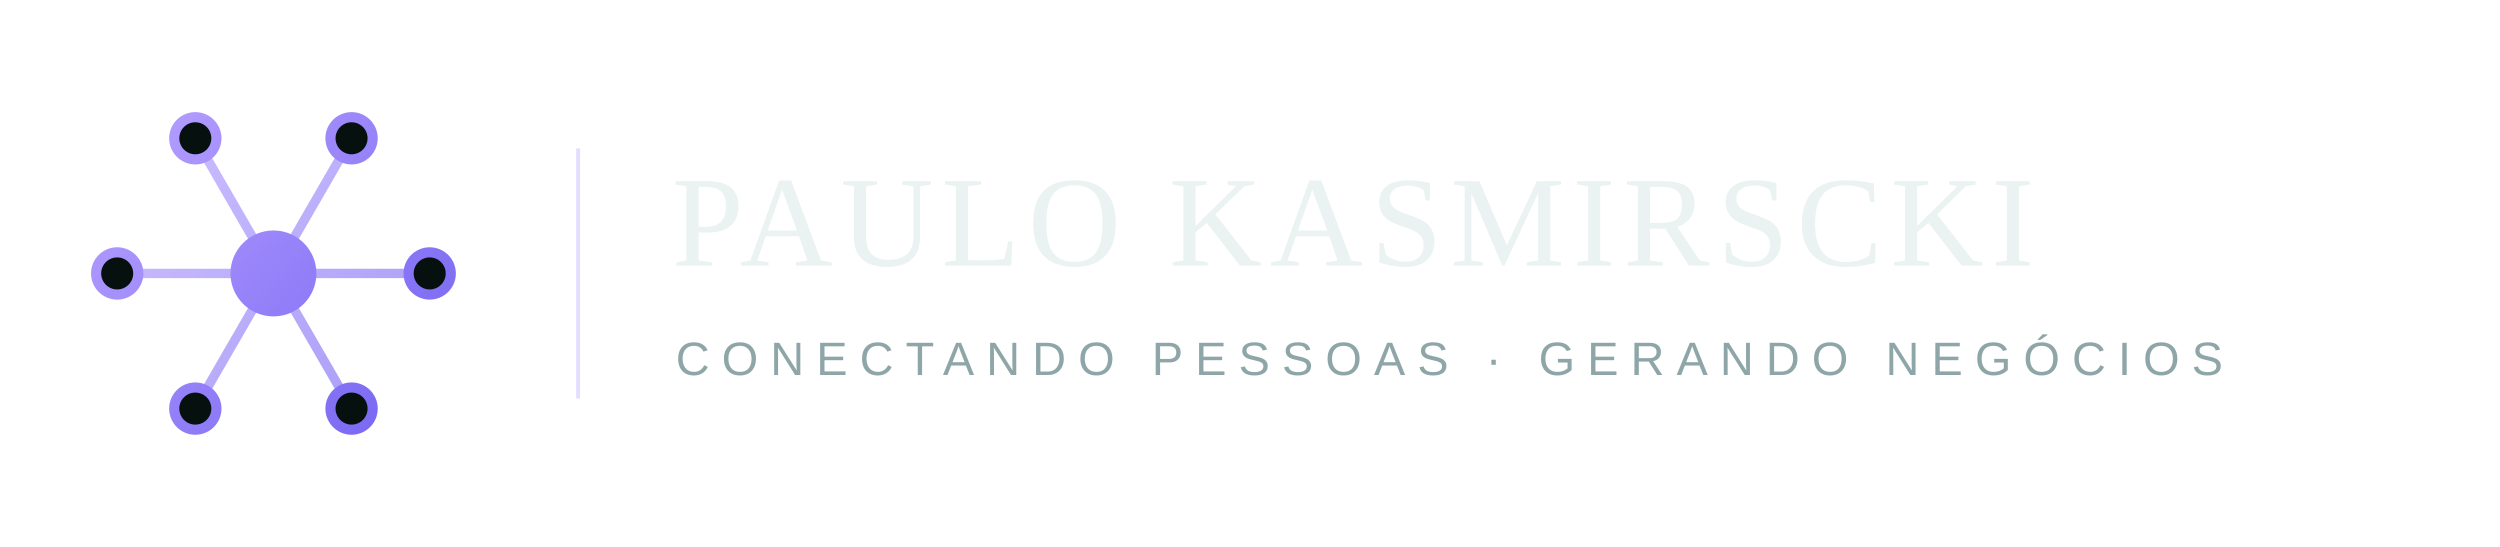
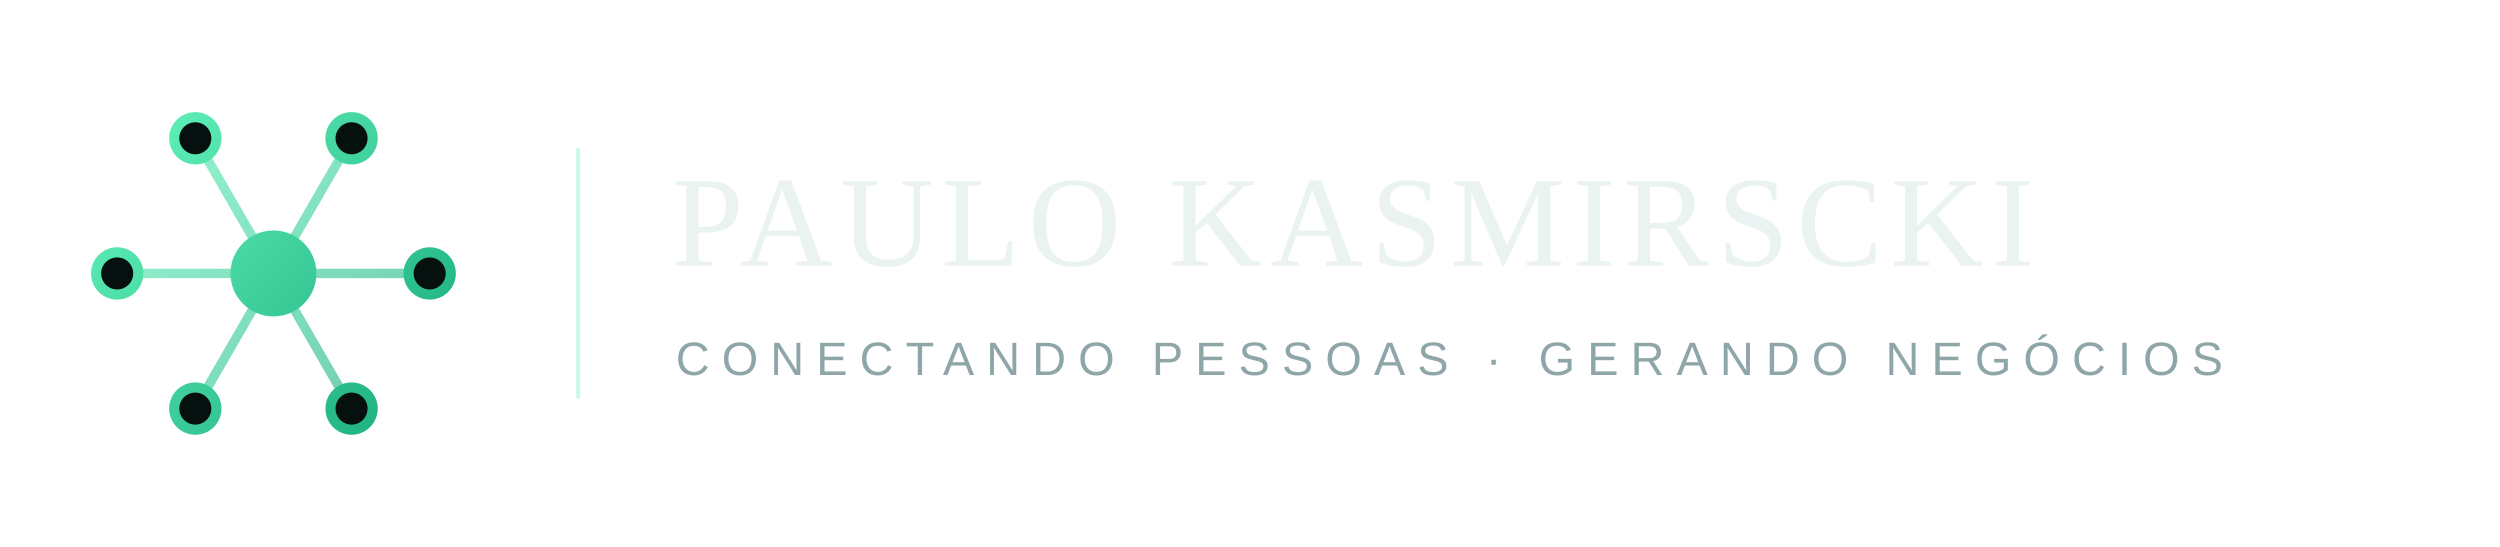
<svg xmlns="http://www.w3.org/2000/svg" width="640" height="140" viewBox="0 0 640 140" fill="none" role="img" aria-label="Paulo Kasmirscki — Conectando pessoas e gerando negócios">
  <defs>
    <linearGradient id="petrolh" x1="20" y1="30" x2="110" y2="110" gradientUnits="userSpaceOnUse">
-       <stop offset="0" stop-color="#b39dff" />
-       <stop offset="1" stop-color="#6d5cf0" />
+       <stop offset="0" stop-color="#5ff0b8" />
+       <stop offset="1" stop-color="#12a376" />
    </linearGradient>
  </defs>
  <g transform="translate(10,10)">
    <g stroke="url(#petrolh)" stroke-width="2.4" opacity="0.65">
      <line x1="60" y1="60" x2="100" y2="60" />
      <line x1="60" y1="60" x2="80" y2="94.6" />
      <line x1="60" y1="60" x2="40" y2="94.6" />
      <line x1="60" y1="60" x2="20" y2="60" />
      <line x1="60" y1="60" x2="40" y2="25.4" />
      <line x1="60" y1="60" x2="80" y2="25.4" />
    </g>
    <g fill="#06100f" stroke="url(#petrolh)" stroke-width="2.6">
      <circle cx="100" cy="60" r="5.4" />
      <circle cx="80" cy="94.6" r="5.4" />
      <circle cx="40" cy="94.6" r="5.4" />
      <circle cx="20" cy="60" r="5.4" />
      <circle cx="40" cy="25.4" r="5.4" />
      <circle cx="80" cy="25.4" r="5.4" />
    </g>
    <circle cx="60" cy="60" r="11" fill="url(#petrolh)" />
  </g>
-   <line x1="148" y1="38" x2="148" y2="102" stroke="#b39dff" stroke-width="1" opacity="0.35" />
+   <line x1="148" y1="38" x2="148" y2="102" stroke="#5ff0b8" stroke-width="1" opacity="0.35" />
  <text x="172" y="68" font-family="Georgia, 'Times New Roman', serif" font-size="33" letter-spacing="2" fill="#eaf2f2">PAULO KASMIRSCKI</text>
  <text x="173" y="96" font-family="Arial, Helvetica, sans-serif" font-size="12" letter-spacing="3.1" fill="#8fa6a8">CONECTANDO PESSOAS · GERANDO NEGÓCIOS</text>
</svg>
